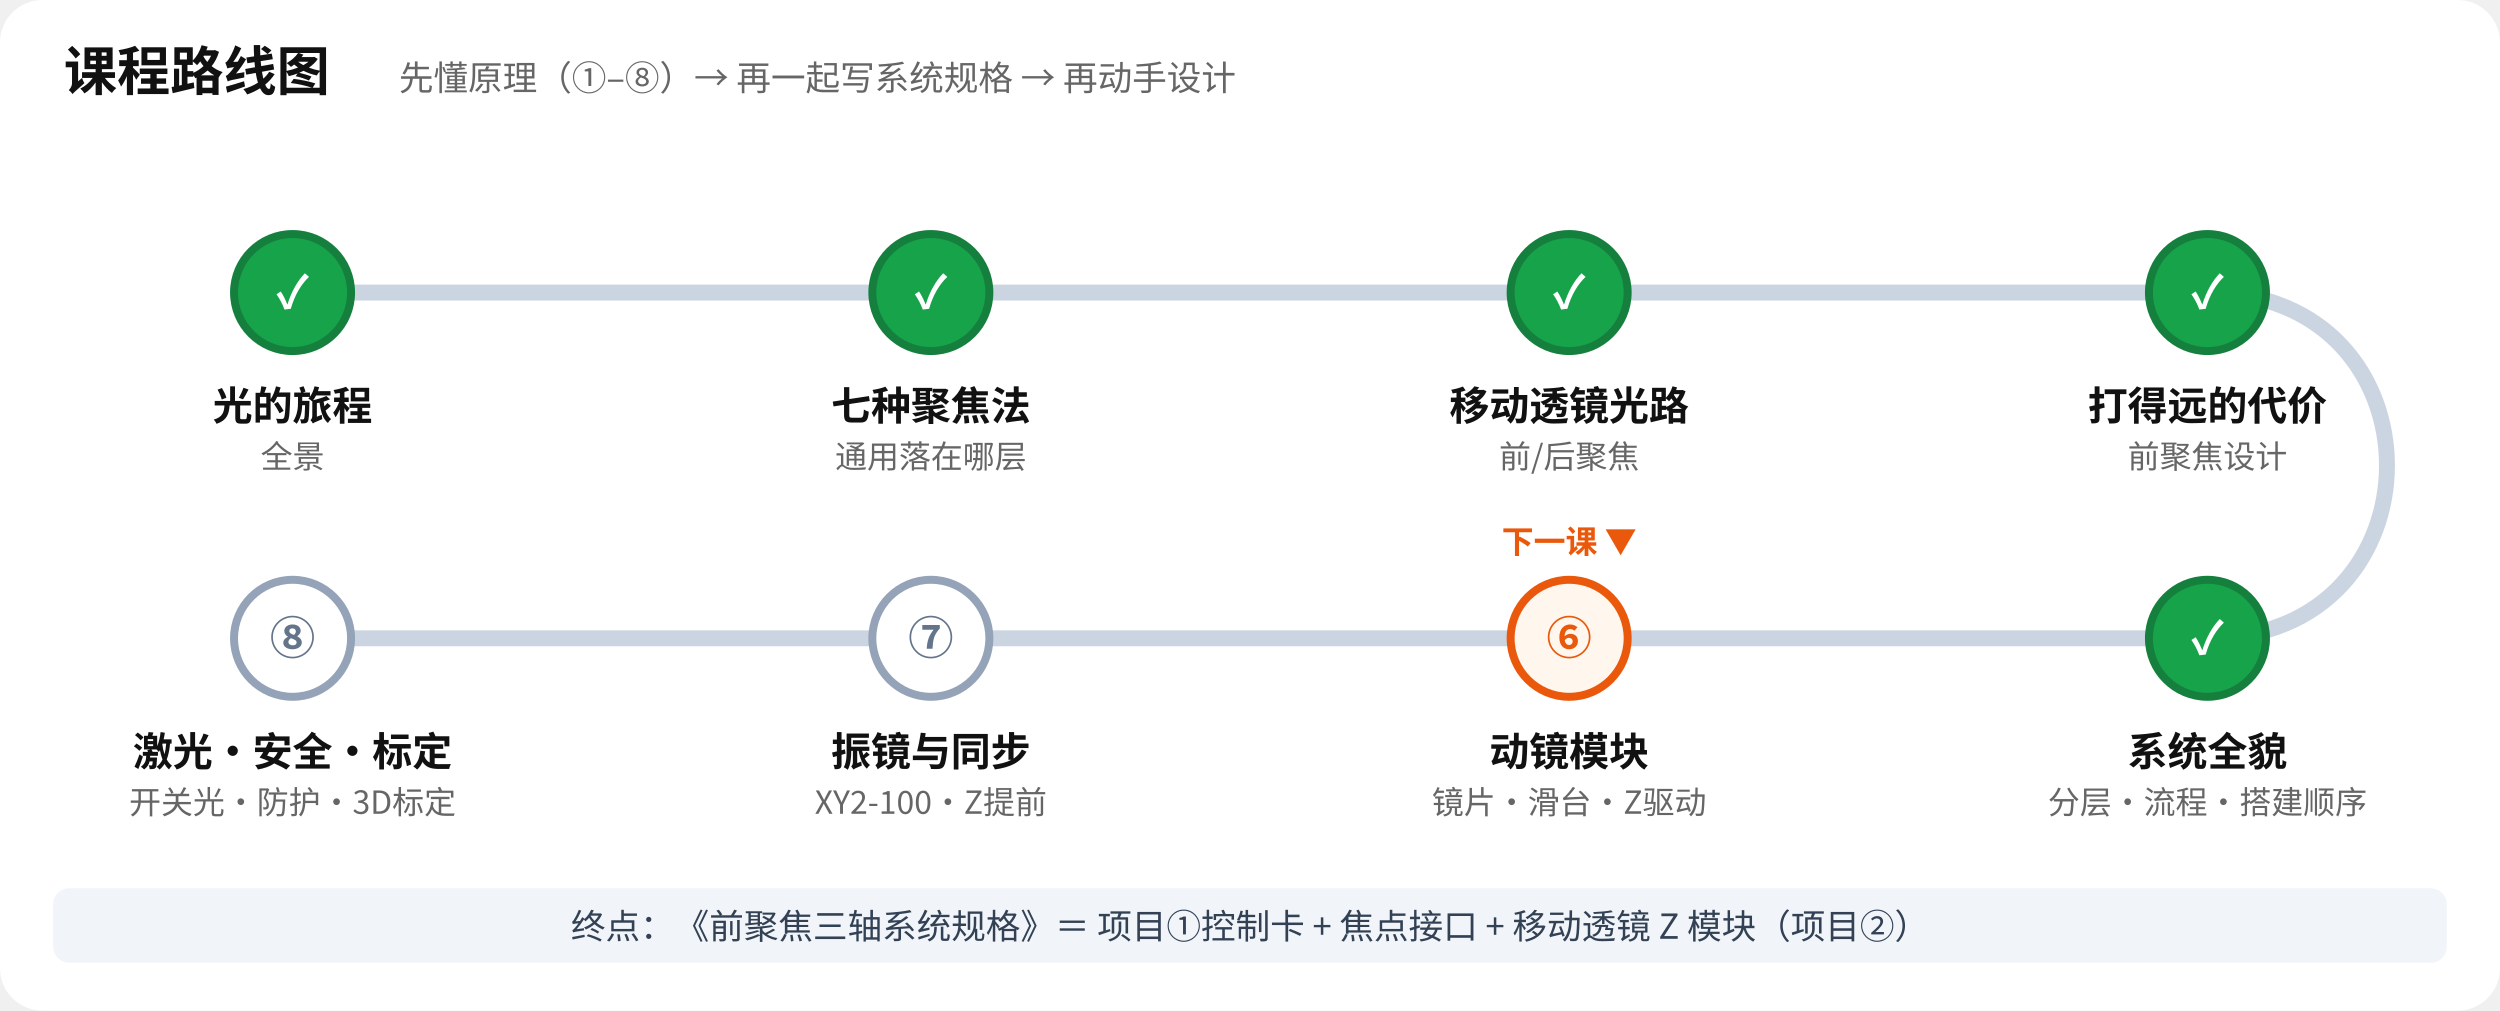
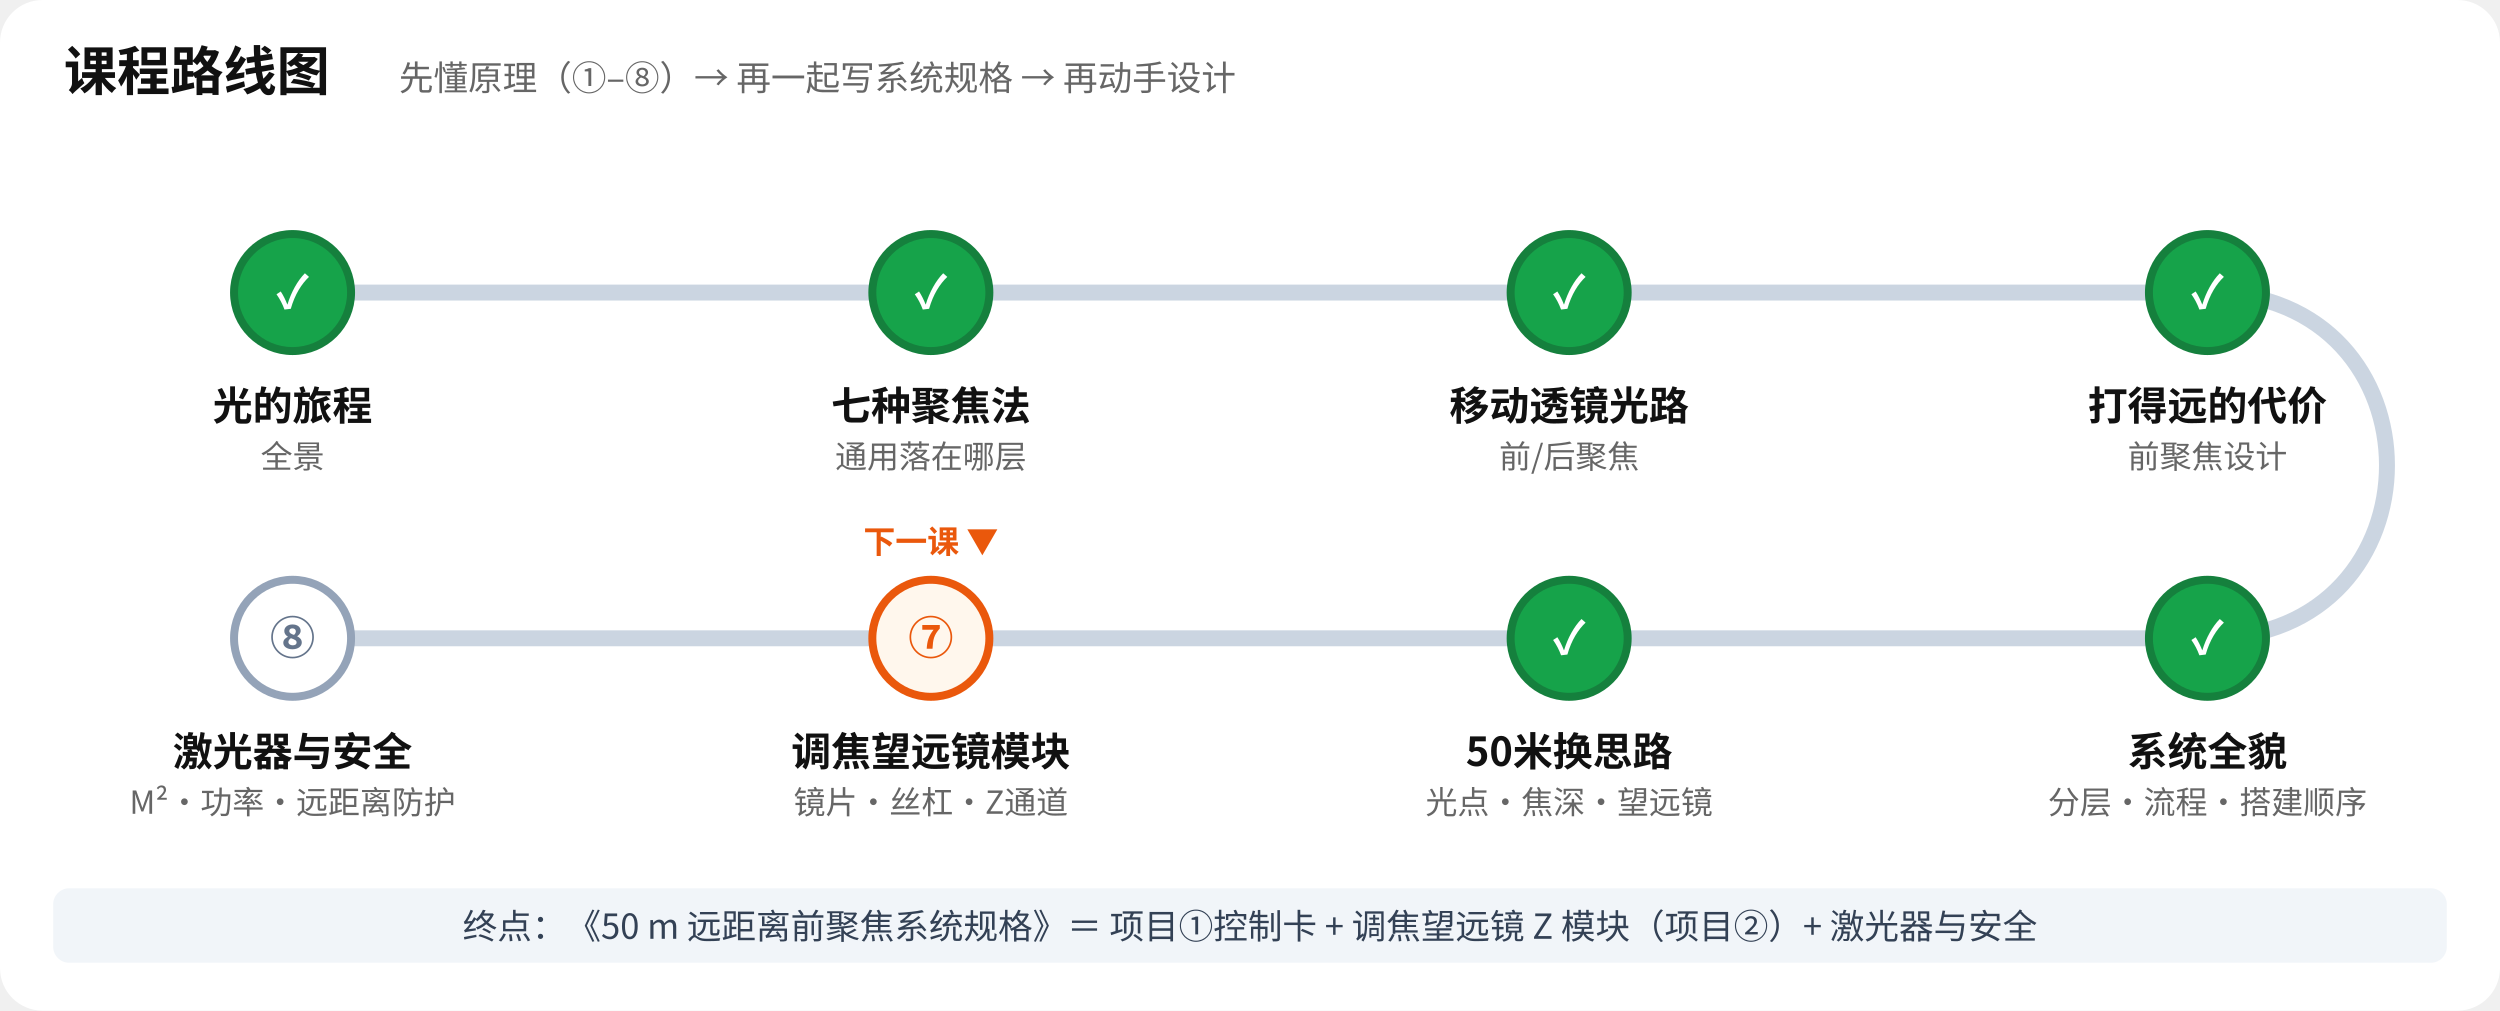
<svg xmlns="http://www.w3.org/2000/svg" viewBox="0 0 940 380" font-family="PingFang SC, Microsoft YaHei, Noto Sans CJK SC, WenQuanYi Zen Hei, sans-serif">
  <rect width="940" height="380" rx="16" fill="#ffffff" />
  <text x="24" y="34" font-size="20" font-weight="700" fill="#111">课程路线图</text>
  <text x="150" y="34" font-size="13" fill="#666">先懂原理（①–⑧）→ 再一起写系统规格 → 再动手设计</text>
  <path d="M110,110 L350,110 L590,110 L830,110 C920,110 920,240 830,240 L830,240 L590,240 L350,240 L110,240" fill="none" stroke="#cbd5e1" stroke-width="6" stroke-linecap="round" />
  <circle cx="110" cy="110" r="22" fill="#16a34a" stroke="#15803d" stroke-width="3" />
  <text x="110" y="116" font-size="17" text-anchor="middle" fill="#fff" font-weight="700">✓</text>
  <text x="110" y="158" font-size="15" text-anchor="middle" fill="#111" font-weight="700">光的旅程</text>
  <text x="110" y="176" font-size="12" text-anchor="middle" fill="#666">全景</text>
  <circle cx="350" cy="110" r="22" fill="#16a34a" stroke="#15803d" stroke-width="3" />
  <text x="350" y="116" font-size="17" text-anchor="middle" fill="#fff" font-weight="700">✓</text>
  <text x="350" y="158" font-size="15" text-anchor="middle" fill="#111" font-weight="700">七种聚焦法</text>
  <text x="350" y="176" font-size="12" text-anchor="middle" fill="#666">通用落在哪层</text>
  <circle cx="590" cy="110" r="22" fill="#16a34a" stroke="#15803d" stroke-width="3" />
  <text x="590" y="116" font-size="17" text-anchor="middle" fill="#fff" font-weight="700">✓</text>
  <text x="590" y="158" font-size="15" text-anchor="middle" fill="#111" font-weight="700">移动透镜光路</text>
  <text x="590" y="176" font-size="12" text-anchor="middle" fill="#666">前/后聚焦</text>
  <circle cx="830" cy="110" r="22" fill="#16a34a" stroke="#15803d" stroke-width="3" />
  <text x="830" y="116" font-size="17" text-anchor="middle" fill="#fff" font-weight="700">✓</text>
  <text x="830" y="158" font-size="15" text-anchor="middle" fill="#111" font-weight="700">打得远的代价</text>
  <text x="830" y="176" font-size="12" text-anchor="middle" fill="#666">前聚焦设计</text>
  <circle cx="830" cy="240" r="22" fill="#16a34a" stroke="#15803d" stroke-width="3" />
  <text x="830" y="246" font-size="17" text-anchor="middle" fill="#fff" font-weight="700">✓</text>
  <text x="830" y="288" font-size="15" text-anchor="middle" fill="#111" font-weight="700">系统全貌</text>
  <text x="830" y="306" font-size="12" text-anchor="middle" fill="#666">分层·流程·搭建顺序</text>
-   <circle cx="590" cy="240" r="22" fill="#fff7ed" stroke="#ea580c" stroke-width="3" />
-   <text x="590" y="246" font-size="17" text-anchor="middle" fill="#ea580c" font-weight="700">⑥</text>
-   <text x="590" y="288" font-size="15" text-anchor="middle" fill="#111" font-weight="700">动镜模块</text>
-   <text x="590" y="306" font-size="12" text-anchor="middle" fill="#666">镜片·滑台·Z驱动</text>
-   <circle cx="350" cy="240" r="22" fill="#fff" stroke="#94a3b8" stroke-width="3" />
-   <text x="350" y="246" font-size="17" text-anchor="middle" fill="#64748b" font-weight="700">⑦</text>
-   <text x="350" y="288" font-size="15" text-anchor="middle" fill="#111" font-weight="700">振镜与同步</text>
-   <text x="350" y="306" font-size="12" text-anchor="middle" fill="#666">XY2-100·Z提前</text>
+   <circle cx="590" cy="240" r="22" fill="#16a34a" stroke="#15803d" stroke-width="3" />
+   <text x="590" y="246" font-size="17" text-anchor="middle" fill="#fff" font-weight="700">✓</text>
+   <text x="590" y="288" font-size="15" text-anchor="middle" fill="#111" font-weight="700">50米换思路</text>
+   <text x="590" y="306" font-size="12" text-anchor="middle" fill="#666">光点·焦深·望远镜</text>
+   <circle cx="350" cy="240" r="22" fill="#fff7ed" stroke="#ea580c" stroke-width="3" />
+   <text x="350" y="246" font-size="17" text-anchor="middle" fill="#ea580c" font-weight="700">⑦</text>
+   <text x="350" y="288" font-size="15" text-anchor="middle" fill="#111" font-weight="700">调焦望远镜模块</text>
+   <text x="350" y="306" font-size="12" text-anchor="middle" fill="#666">镜片·丝杠·Z通道</text>
  <circle cx="110" cy="240" r="22" fill="#fff" stroke="#94a3b8" stroke-width="3" />
  <text x="110" y="246" font-size="17" text-anchor="middle" fill="#64748b" font-weight="700">⑧</text>
-   <text x="110" y="288" font-size="15" text-anchor="middle" fill="#111" font-weight="700">激光·安全·标定</text>
-   <text x="110" y="306" font-size="12" text-anchor="middle" fill="#666">开关光·防护·3D标定</text>
-   <text x="590" y="208" font-size="12" text-anchor="middle" fill="#ea580c" font-weight="700">下一课 ▼</text>
+   <text x="110" y="288" font-size="15" text-anchor="middle" fill="#111" font-weight="700">激光器与安全</text>
+   <text x="110" y="306" font-size="12" text-anchor="middle" fill="#666">M²·功率·远距离防护</text>
+   <text x="350" y="208" font-size="12" text-anchor="middle" fill="#ea580c" font-weight="700">下一课 ▼</text>
  <rect x="20" y="334" width="900" height="28" rx="6" fill="#f1f5f9" />
-   <text x="470" y="353" font-size="13" text-anchor="middle" fill="#334155">终点：《前聚焦三轴系统规格》＝ 项目①控制卡 + 焦点接口 + 移动透镜 Z 模块（项目②）</text>
+   <text x="470" y="353" font-size="13" text-anchor="middle" fill="#334155">终点：《50 m 远距离前聚焦系统规格》＝ 项目①控制卡 + 调焦望远镜 Z 模块（项目②）+ 激光器与安全</text>
</svg>
